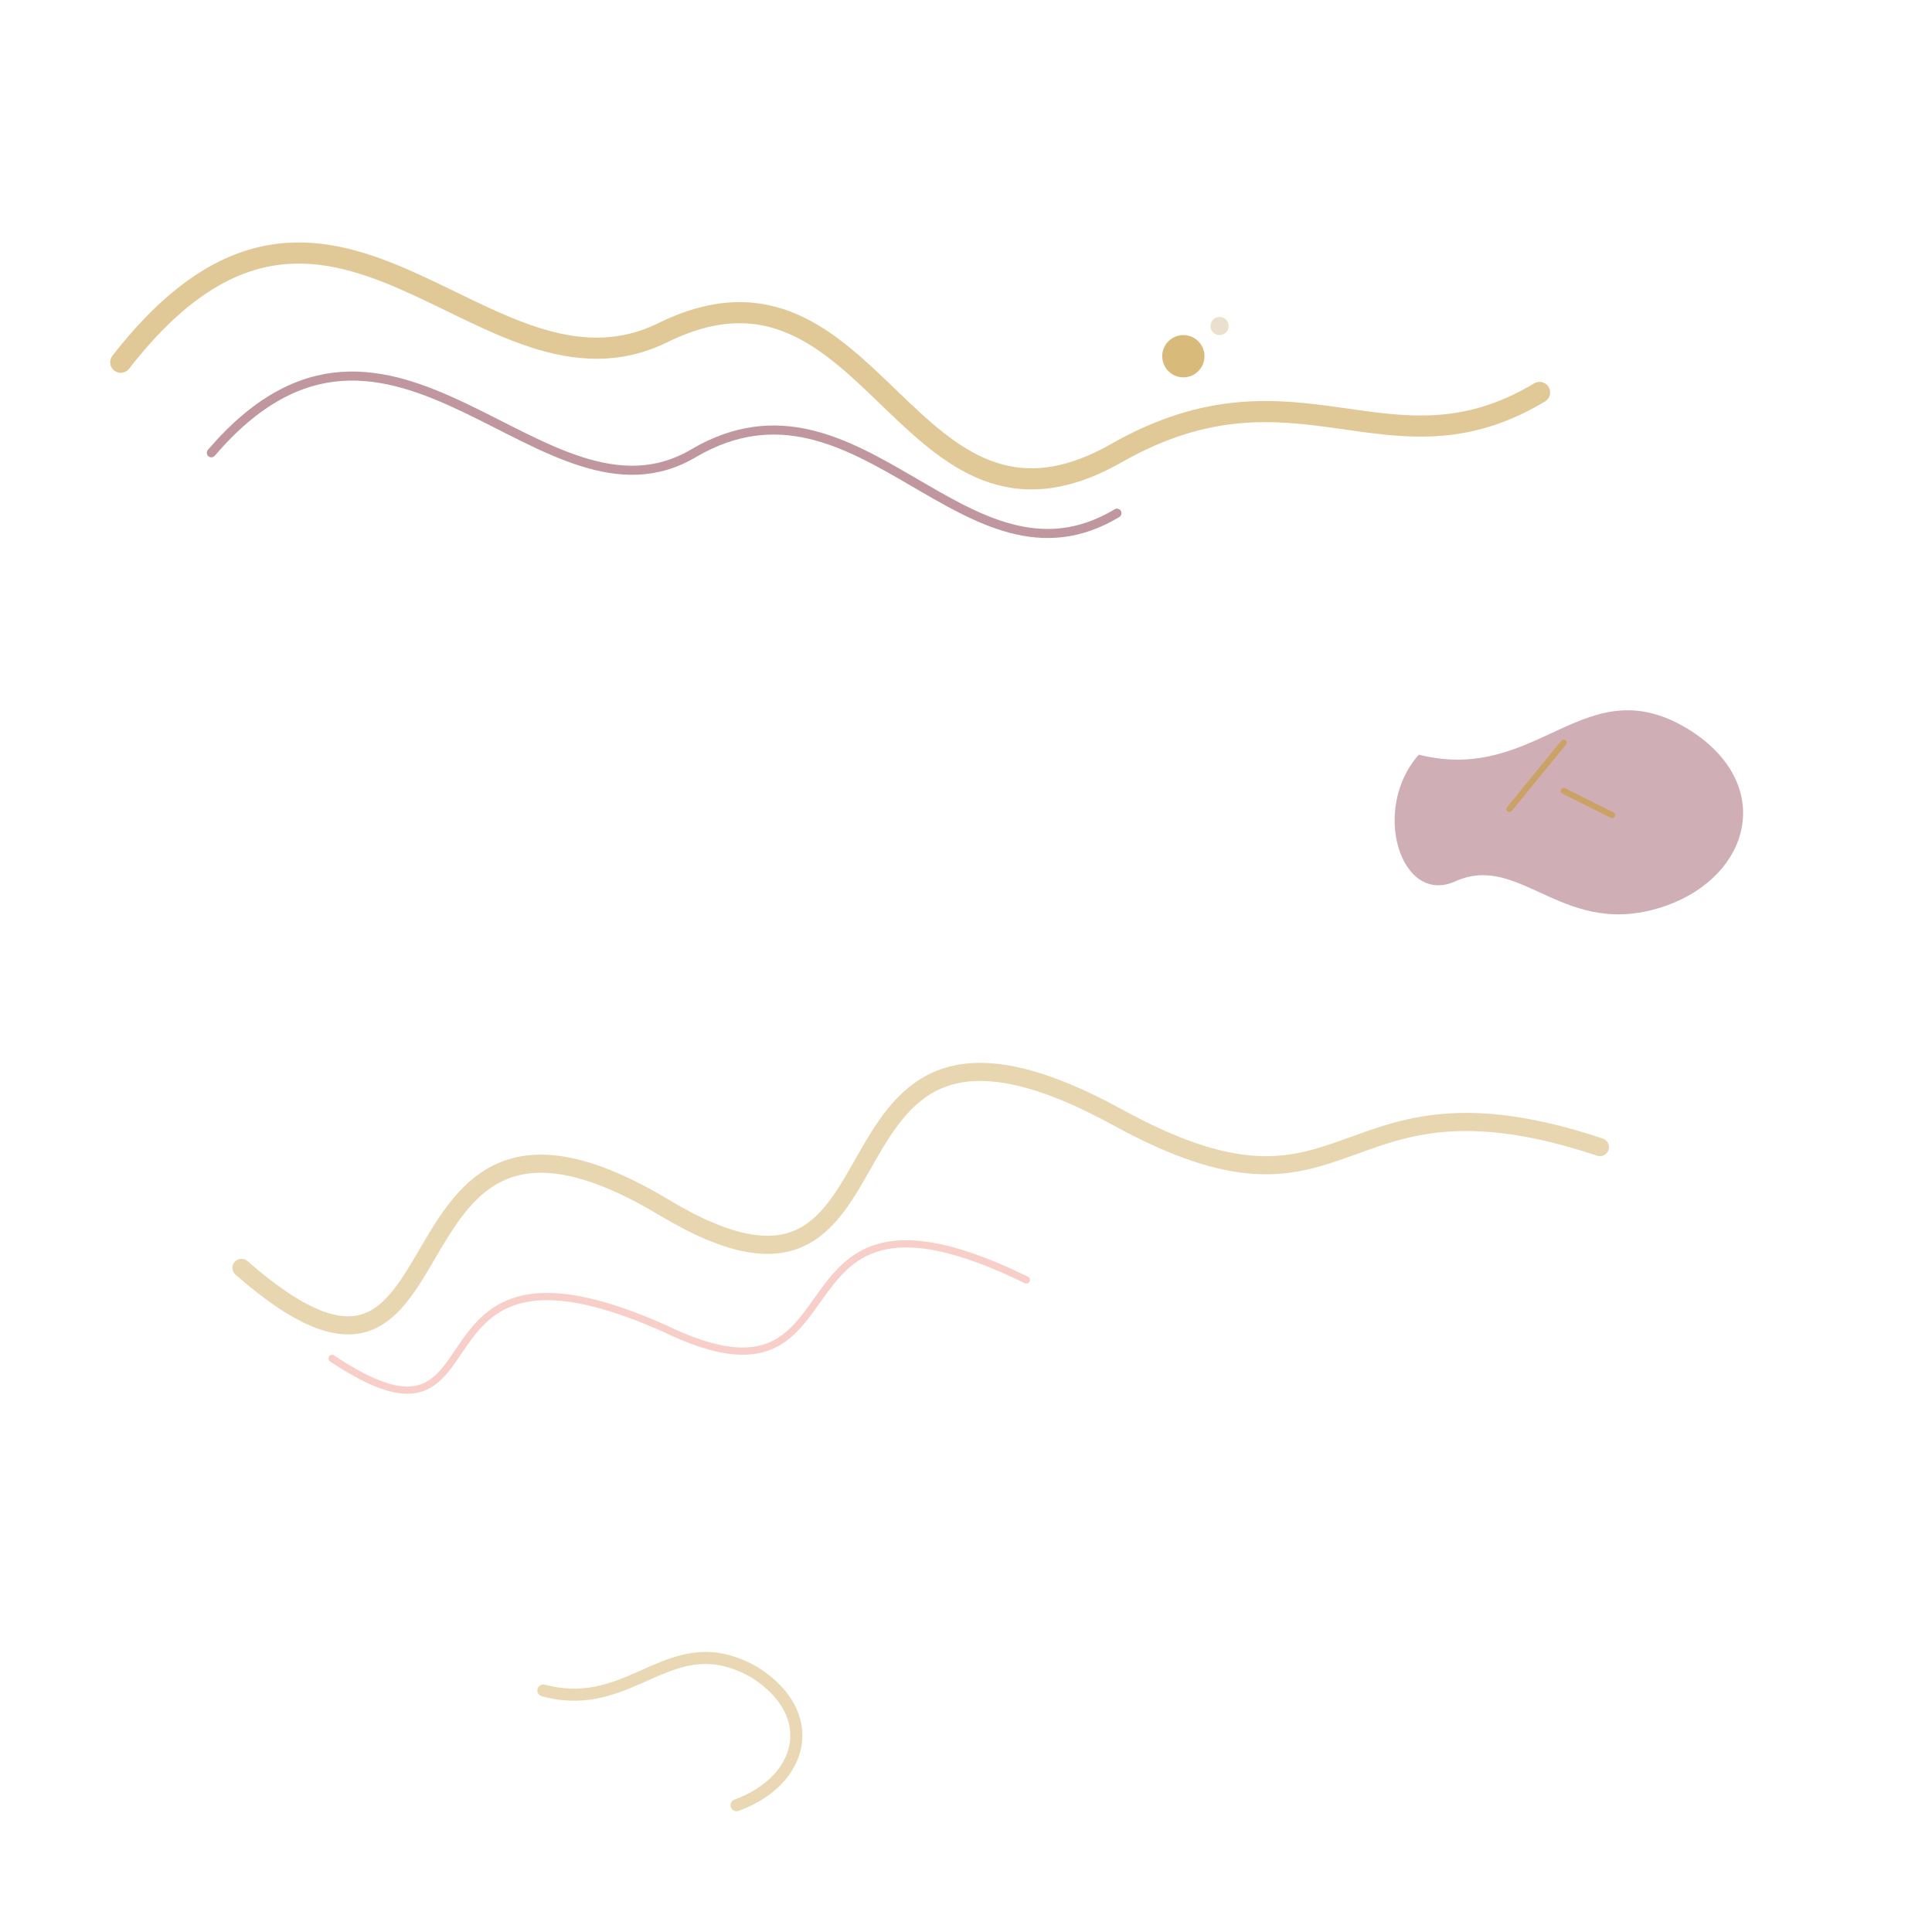
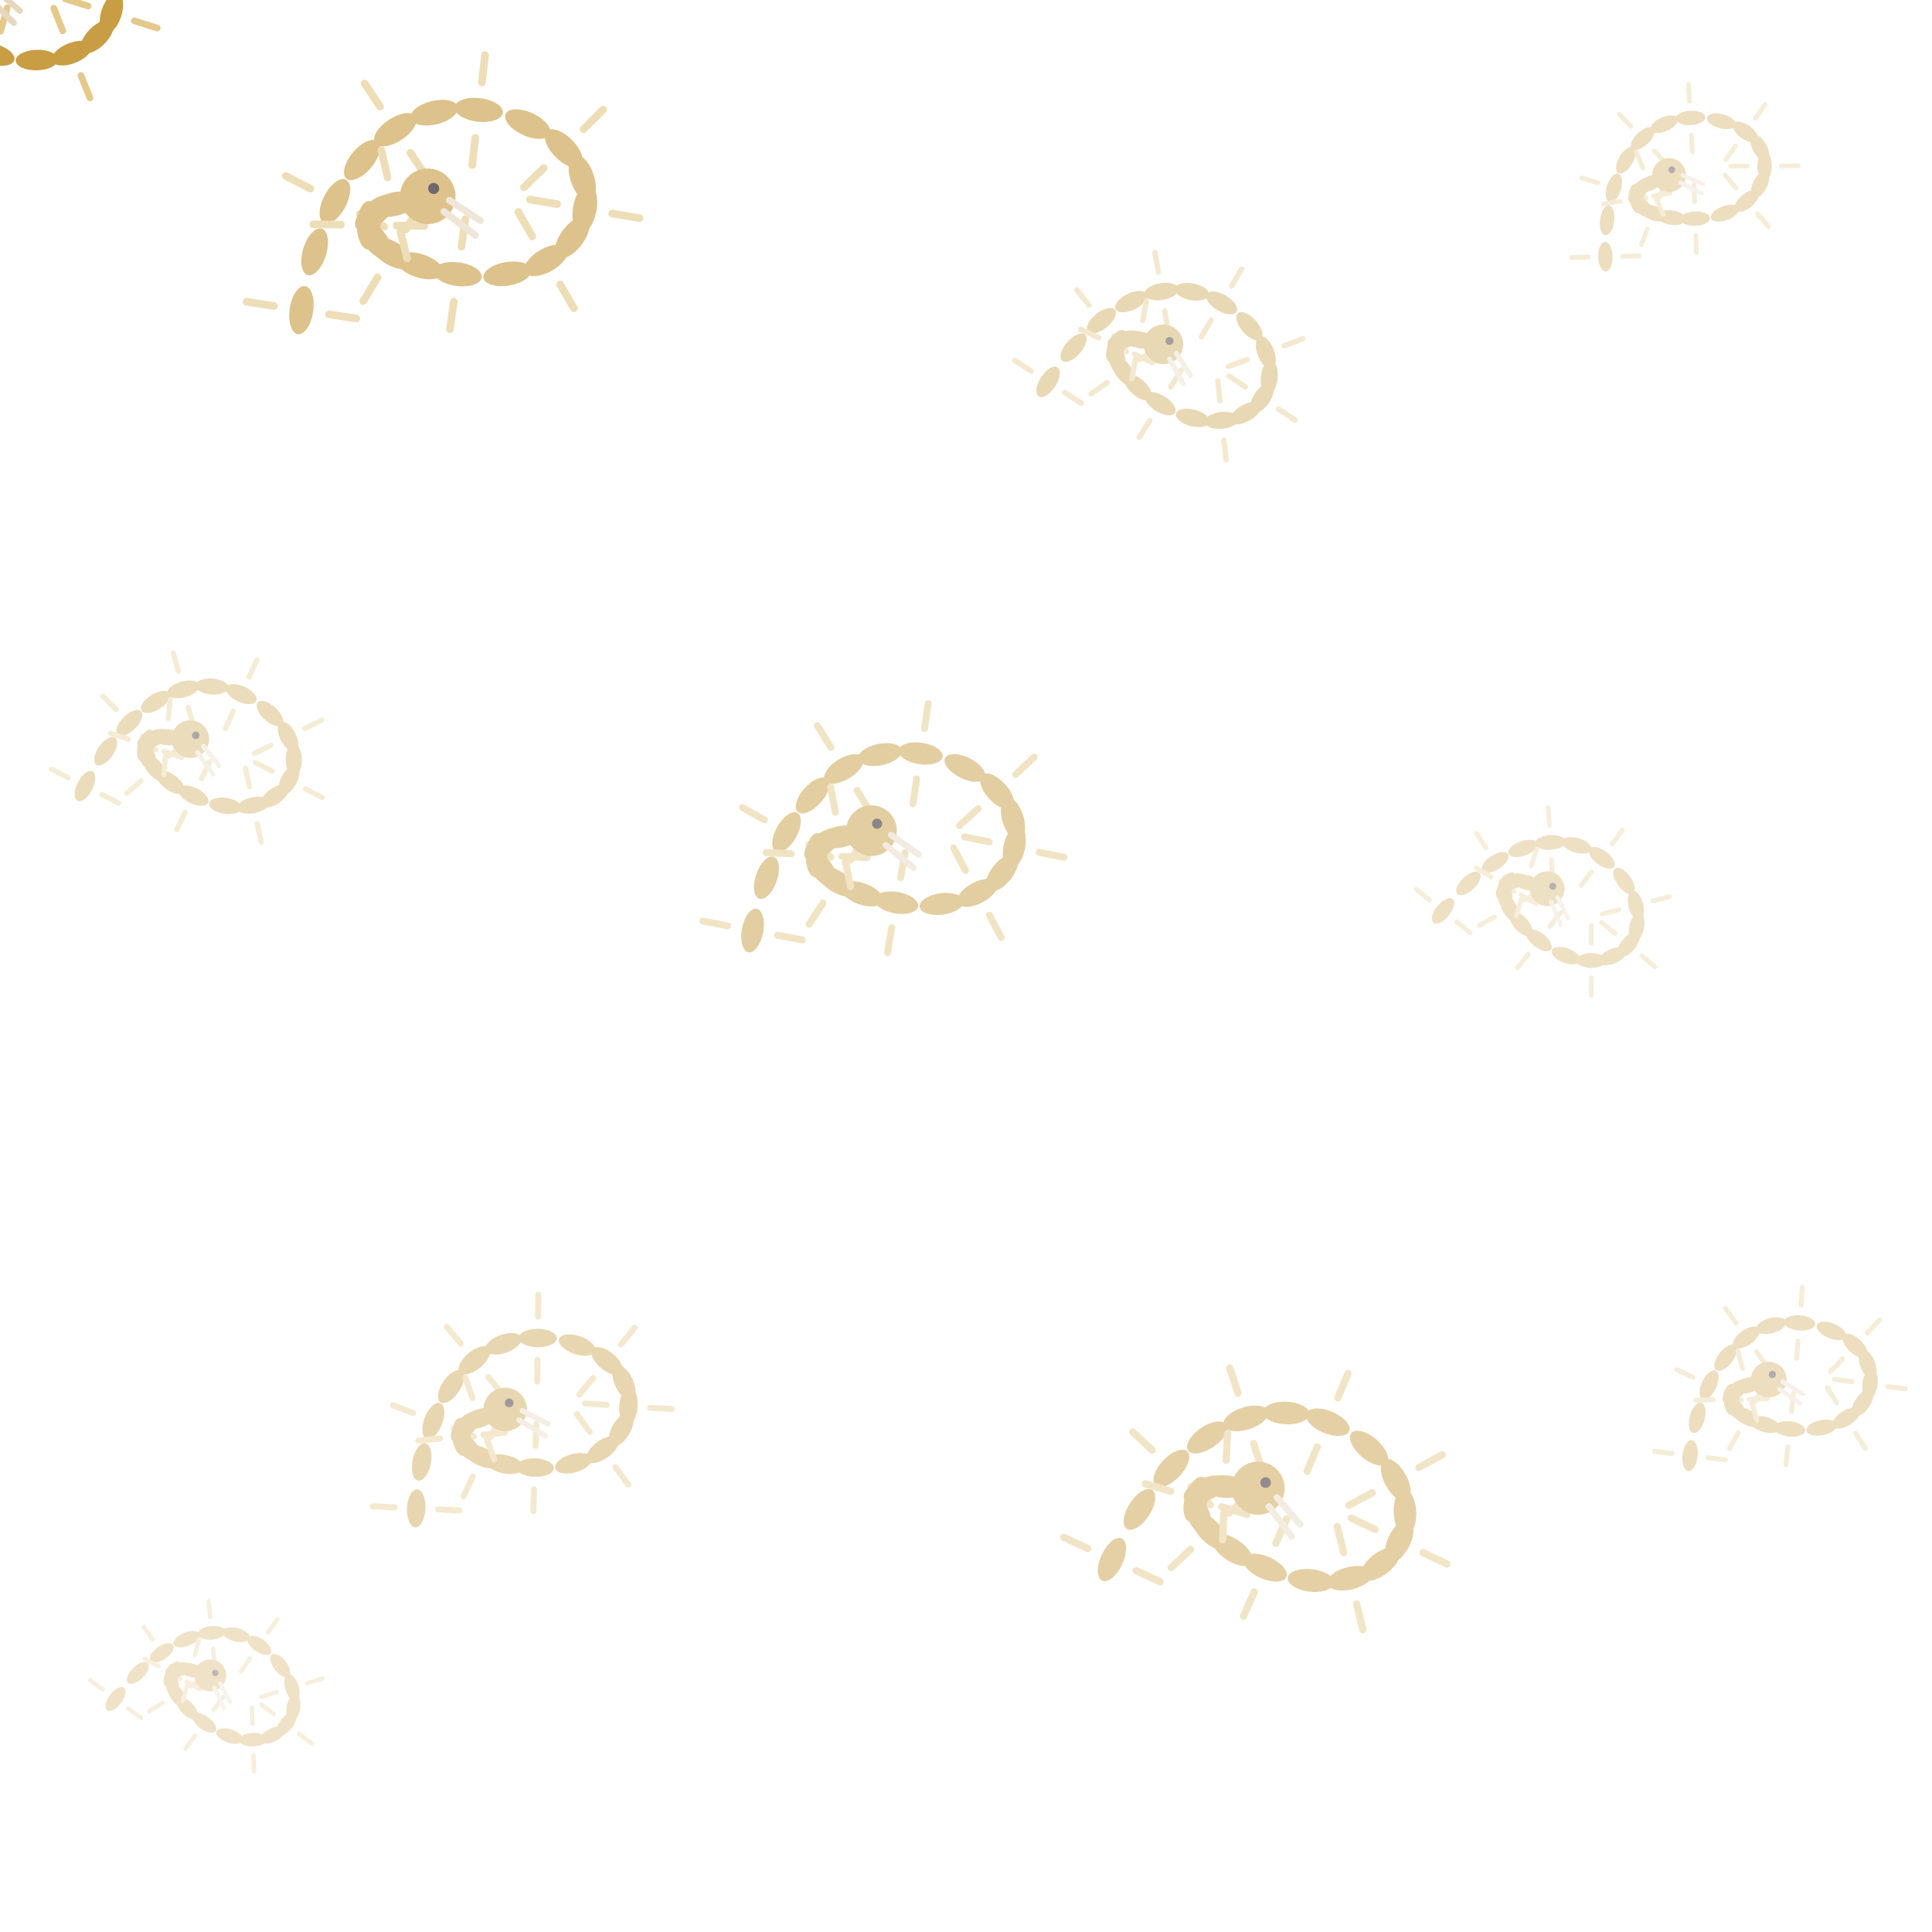
<svg xmlns="http://www.w3.org/2000/svg" width="640" height="640" viewBox="0 0 640 640" fill="none">
-   <path d="M40 120c70-90 120 20 180-10 70-34 80 80 150 40 60-34 90 10 140-20" stroke="#C89D43" stroke-opacity="0.55" stroke-width="7" stroke-linecap="round" fill="none" />
-   <path d="M70 150c60-70 110 30 160 0 55-32 90 50 140 20" stroke="#771A2B" stroke-opacity="0.45" stroke-width="3" stroke-linecap="round" fill="none" />
-   <circle cx="392" cy="118" r="7" fill="#C89D43" fill-opacity="0.7" />
-   <circle cx="404" cy="108" r="3" fill="#E6D7C0" fill-opacity="0.8" />
-   <path d="M80 420c80 70 40-80 140-20 90 54 40-90 150-30 80 44 70-20 160 10" stroke="#C89D43" stroke-opacity="0.42" stroke-width="6" stroke-linecap="round" fill="none" />
-   <path d="M110 450c60 40 20-50 110-10 70 34 30-60 120-16" stroke="#E2553A" stroke-opacity="0.28" stroke-width="2.4" fill="none" stroke-linecap="round" />
-   <path d="M470 250c40 10 55-30 90-8 28 18 20 48-8 58-34 12-48-18-70-8-18 8-28-24-12-42z" fill="#771A2B" fill-opacity="0.35" />
-   <path d="M500 268l18-22M518 262l16 8" stroke="#C89D43" stroke-opacity="0.7" stroke-width="2" stroke-linecap="round" />
-   <path d="M180 560c30 8 42-22 70-6 22 14 16 36-6 44" stroke="#C89D43" stroke-opacity="0.4" stroke-width="4" fill="none" stroke-linecap="round" />
+   <g id="mark">
+     <ellipse cx="-48.0" cy="22.0" rx="7" ry="3.4" fill="#C89D43" transform="rotate(-73.3 -48.0 22.0)" />
+     <path d="M-40.3 24.3 L-32.7 26.6 M-55.7 19.7 L-63.3 17.4" stroke="#E4C98A" stroke-width="2.2" stroke-linecap="round" />
+     <ellipse cx="-41.9" cy="5.9" rx="7" ry="3.4" fill="#C89D43" transform="rotate(-64.9 -41.9 5.9)" />
+     <ellipse cx="-34.1" cy="-7.7" rx="7" ry="3.4" fill="#C89D43" transform="rotate(-54.8 -34.1 -7.7)" />
+     <path d="M-27.5 -3.1 L-21.0 1.5 M-40.6 -12.3 L-47.1 -16.9" stroke="#E4C98A" stroke-width="2.2" stroke-linecap="round" />
+     <ellipse cx="-24.7" cy="-18.4" rx="7" ry="3.4" fill="#C89D43" transform="rotate(-42.0 -24.7 -18.4)" />
+     <ellipse cx="-14.0" cy="-25.7" rx="7" ry="3.4" fill="#C89D43" transform="rotate(-25.5 -14.0 -25.7)" />
+     <path d="M-10.6 -18.5 L-7.1 -11.2 M-17.4 -32.9 L-20.9 -40.1" stroke="#E4C98A" stroke-width="2.2" stroke-linecap="round" />
+     <ellipse cx="-2.2" cy="-29.0" rx="7" ry="3.4" fill="#C89D43" transform="rotate(-5.7 -2.2 -29.0)" />
+     <ellipse cx="10.6" cy="-28.0" rx="7" ry="3.4" fill="#C89D43" transform="rotate(14.6 10.6 -28.0)" />
+     <path d="M8.5 -20.2 L6.5 -12.5 M12.6 -35.7 L14.6 -43.4" stroke="#E4C98A" stroke-width="2.2" stroke-linecap="round" />
+     <ellipse cx="24.0" cy="-22.0" rx="7" ry="3.4" fill="#C89D43" transform="rotate(32.7 24.0 -22.0)" />
+     <ellipse cx="33.3" cy="-13.6" rx="7" ry="3.4" fill="#C89D43" transform="rotate(53.5 33.3 -13.6)" />
+     <path d="M26.8 -8.8 L20.4 -4.1 M39.7 -18.3 L46.1 -23.1" stroke="#E4C98A" stroke-width="2.2" stroke-linecap="round" />
+     <ellipse cx="37.4" cy="-4.4" rx="7" ry="3.4" fill="#C89D43" transform="rotate(79.4 37.4 -4.4)" />
+     <ellipse cx="36.9" cy="4.4" rx="7" ry="3.4" fill="#C89D43" transform="rotate(107.7 36.9 4.4)" />
+     <path d="M29.2 2.0 L21.6 -0.4 M44.5 6.9 L52.1 9.3" stroke="#E4C98A" stroke-width="2.2" stroke-linecap="round" />
+     <ellipse cx="32.2" cy="12.1" rx="7" ry="3.4" fill="#C89D43" transform="rotate(134.5 32.2 12.1)" />
+     <ellipse cx="23.8" cy="17.6" rx="7" ry="3.4" fill="#C89D43" transform="rotate(158.1 23.8 17.6)" />
+     <path d="M20.8 10.2 L17.8 2.7 M26.8 25.0 L29.8 32.4" stroke="#E4C98A" stroke-width="2.2" stroke-linecap="round" />
+     <ellipse cx="12.2" cy="19.9" rx="7" ry="3.4" fill="#C89D43" transform="rotate(178.4 12.2 19.9)" />
+     <ellipse cx="-2.0" cy="18.0" rx="7" ry="3.4" fill="#C89D43" transform="rotate(-164.1 -2.0 18.0)" />
+     <path d="M0.2 10.3 L2.4 2.6 M-4.2 25.7 L-6.4 33.4" stroke="#E4C98A" stroke-width="2.2" stroke-linecap="round" />
+     <ellipse cx="-12.5" cy="14.1" rx="7" ry="3.4" fill="#C89D43" transform="rotate(-154.1 -12.5 14.1)" />
+     <ellipse cx="-20.0" cy="9.4" rx="7" ry="3.4" fill="#C89D43" transform="rotate(-141.2 -20.0 9.4)" />
+     <path d="M-15.0 3.2 L-10.0 -3.0 M-25.0 15.7 L-30.0 21.9" stroke="#E4C98A" stroke-width="2.2" stroke-linecap="round" />
+     <ellipse cx="-24.3" cy="4.7" rx="7" ry="3.4" fill="#C89D43" transform="rotate(-120.6 -24.3 4.7)" />
+     <ellipse cx="-25.4" cy="0.5" rx="7" ry="3.4" fill="#C89D43" transform="rotate(-81.2 -25.4 0.5)" />
+     <path d="M-17.5 1.7 L-9.6 2.9 M-33.3 -0.8 L-41.2 -2.0" stroke="#E4C98A" stroke-width="2.2" stroke-linecap="round" />
+     <ellipse cx="-23.1" cy="-2.8" rx="7" ry="3.4" fill="#C89D43" transform="rotate(-32.5 -23.1 -2.8)" />
+     <ellipse cx="-17.3" cy="-4.5" rx="7" ry="3.4" fill="#C89D43" transform="rotate(-5.3 -17.3 -4.5)" />
+     <path d="M-16.6 3.5 L-15.8 11.5 M-18.1 -12.4 L-18.8 -20.4" stroke="#E4C98A" stroke-width="2.2" stroke-linecap="round" />
+     <circle cx="-7.4" cy="-5.4" r="8" fill="#C89D43" />
+     <circle cx="-5.4" cy="-7.4" r="1.6" fill="#1A0C10" />
+     <path d="M-1.4 -3.4 l8 7 M-3.4 -0.4 l8 8" stroke="#E6D7C0" stroke-width="2" stroke-linecap="round" />
+   </g>
+   <use href="#mark" transform="translate(151 70) rotate(-8) scale(1.15)" opacity="0.62" />
+   <use href="#mark" transform="translate(390 120) rotate(16) scale(0.82)" opacity="0.4" />
+   <use href="#mark" transform="translate(559 60) rotate(-18) scale(0.7)" opacity="0.34" />
+   <use href="#mark" transform="translate(68 250) rotate(10) scale(0.78)" opacity="0.36" />
+   <use href="#mark" transform="translate(297 280) rotate(-6) scale(1.05)" opacity="0.5" />
+   <use href="#mark" transform="translate(516 300) rotate(22) scale(0.72)" opacity="0.32" />
+   <use href="#mark" transform="translate(175 470) rotate(-14) scale(0.9)" opacity="0.42" />
+   <use href="#mark" transform="translate(424 500) rotate(8) scale(1.1)" opacity="0.48" />
+   <use href="#mark" transform="translate(73 560) rotate(20) scale(0.66)" opacity="0.3" />
+   <use href="#mark" transform="translate(592 460) rotate(-10) scale(0.74)" opacity="0.34" />
</svg>
